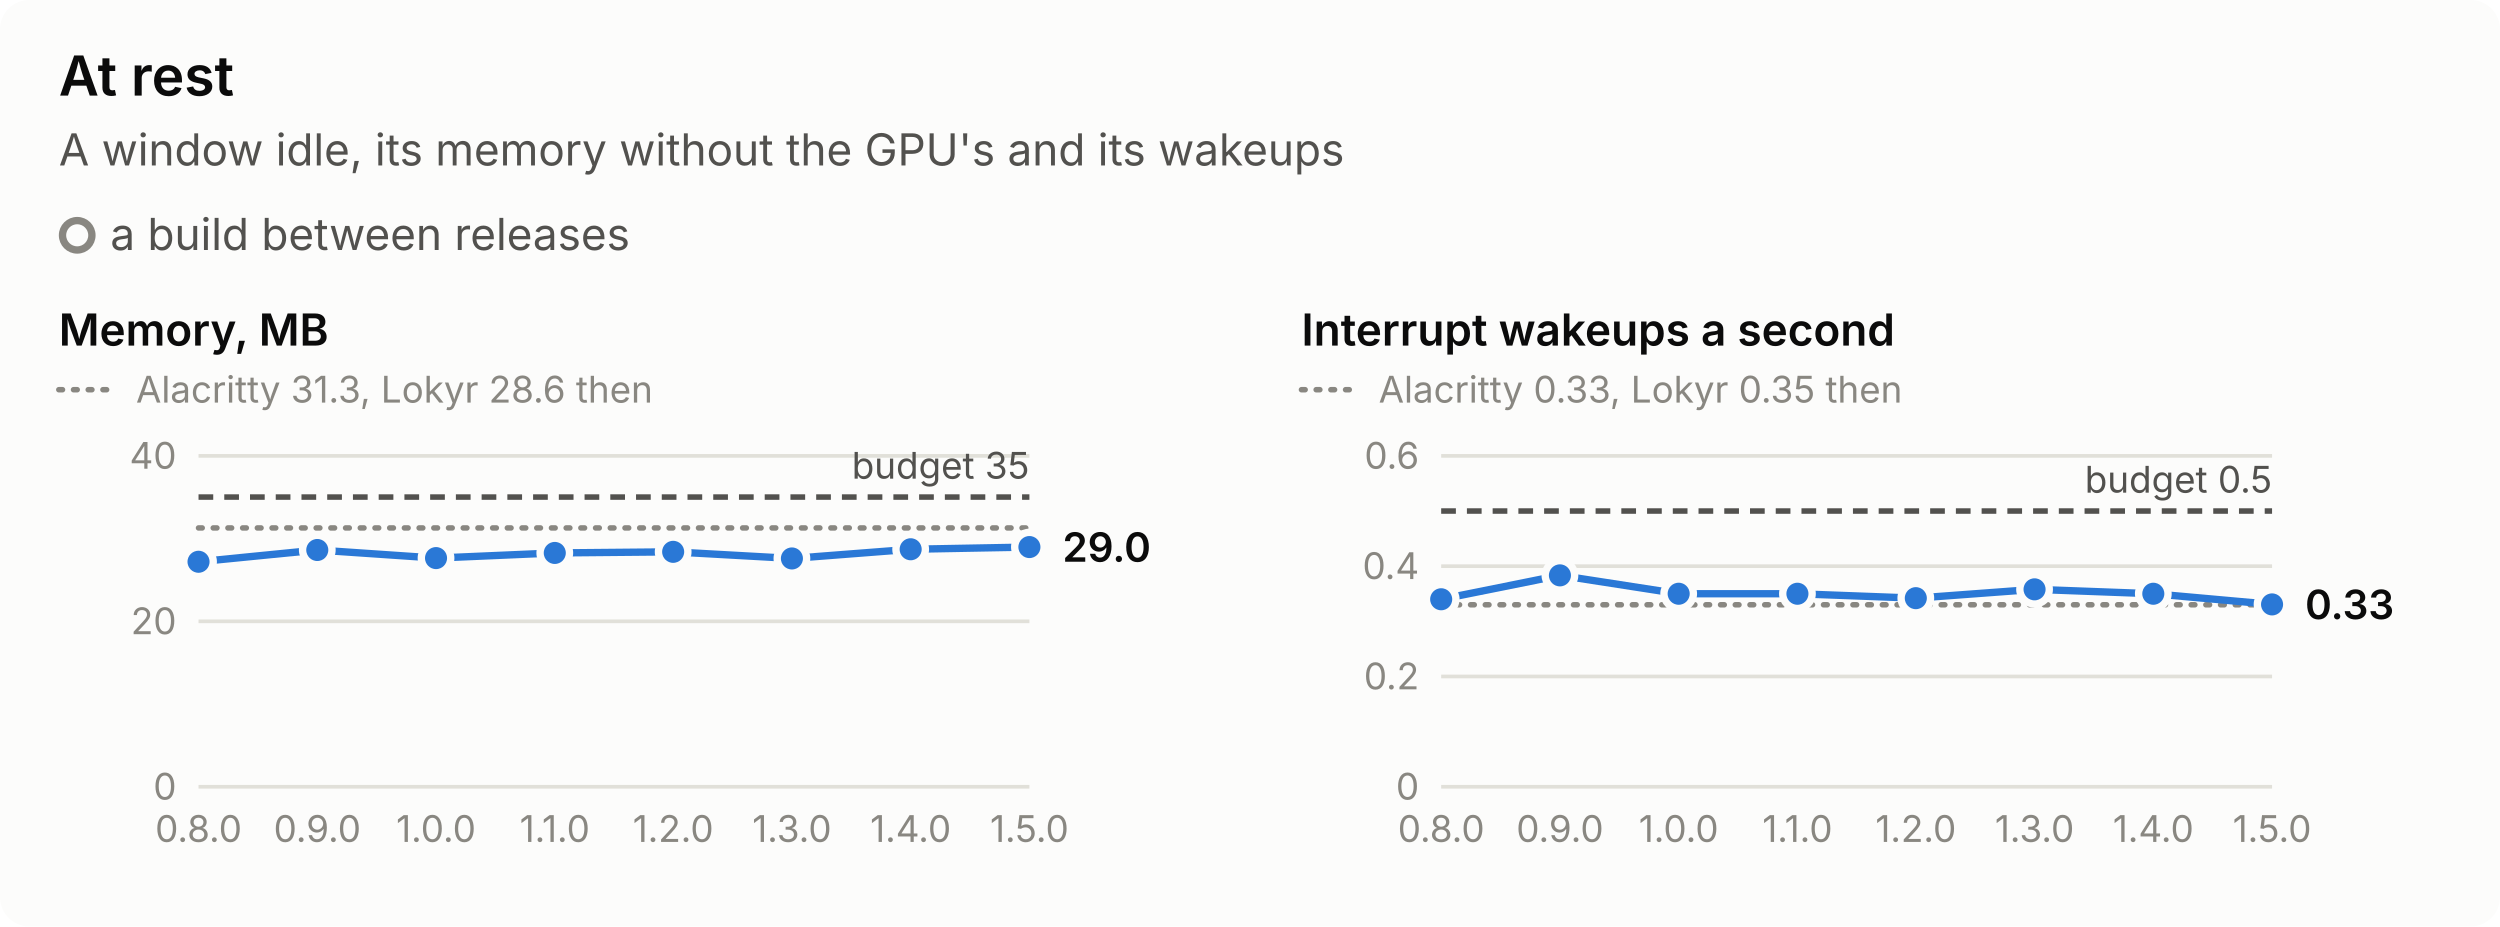
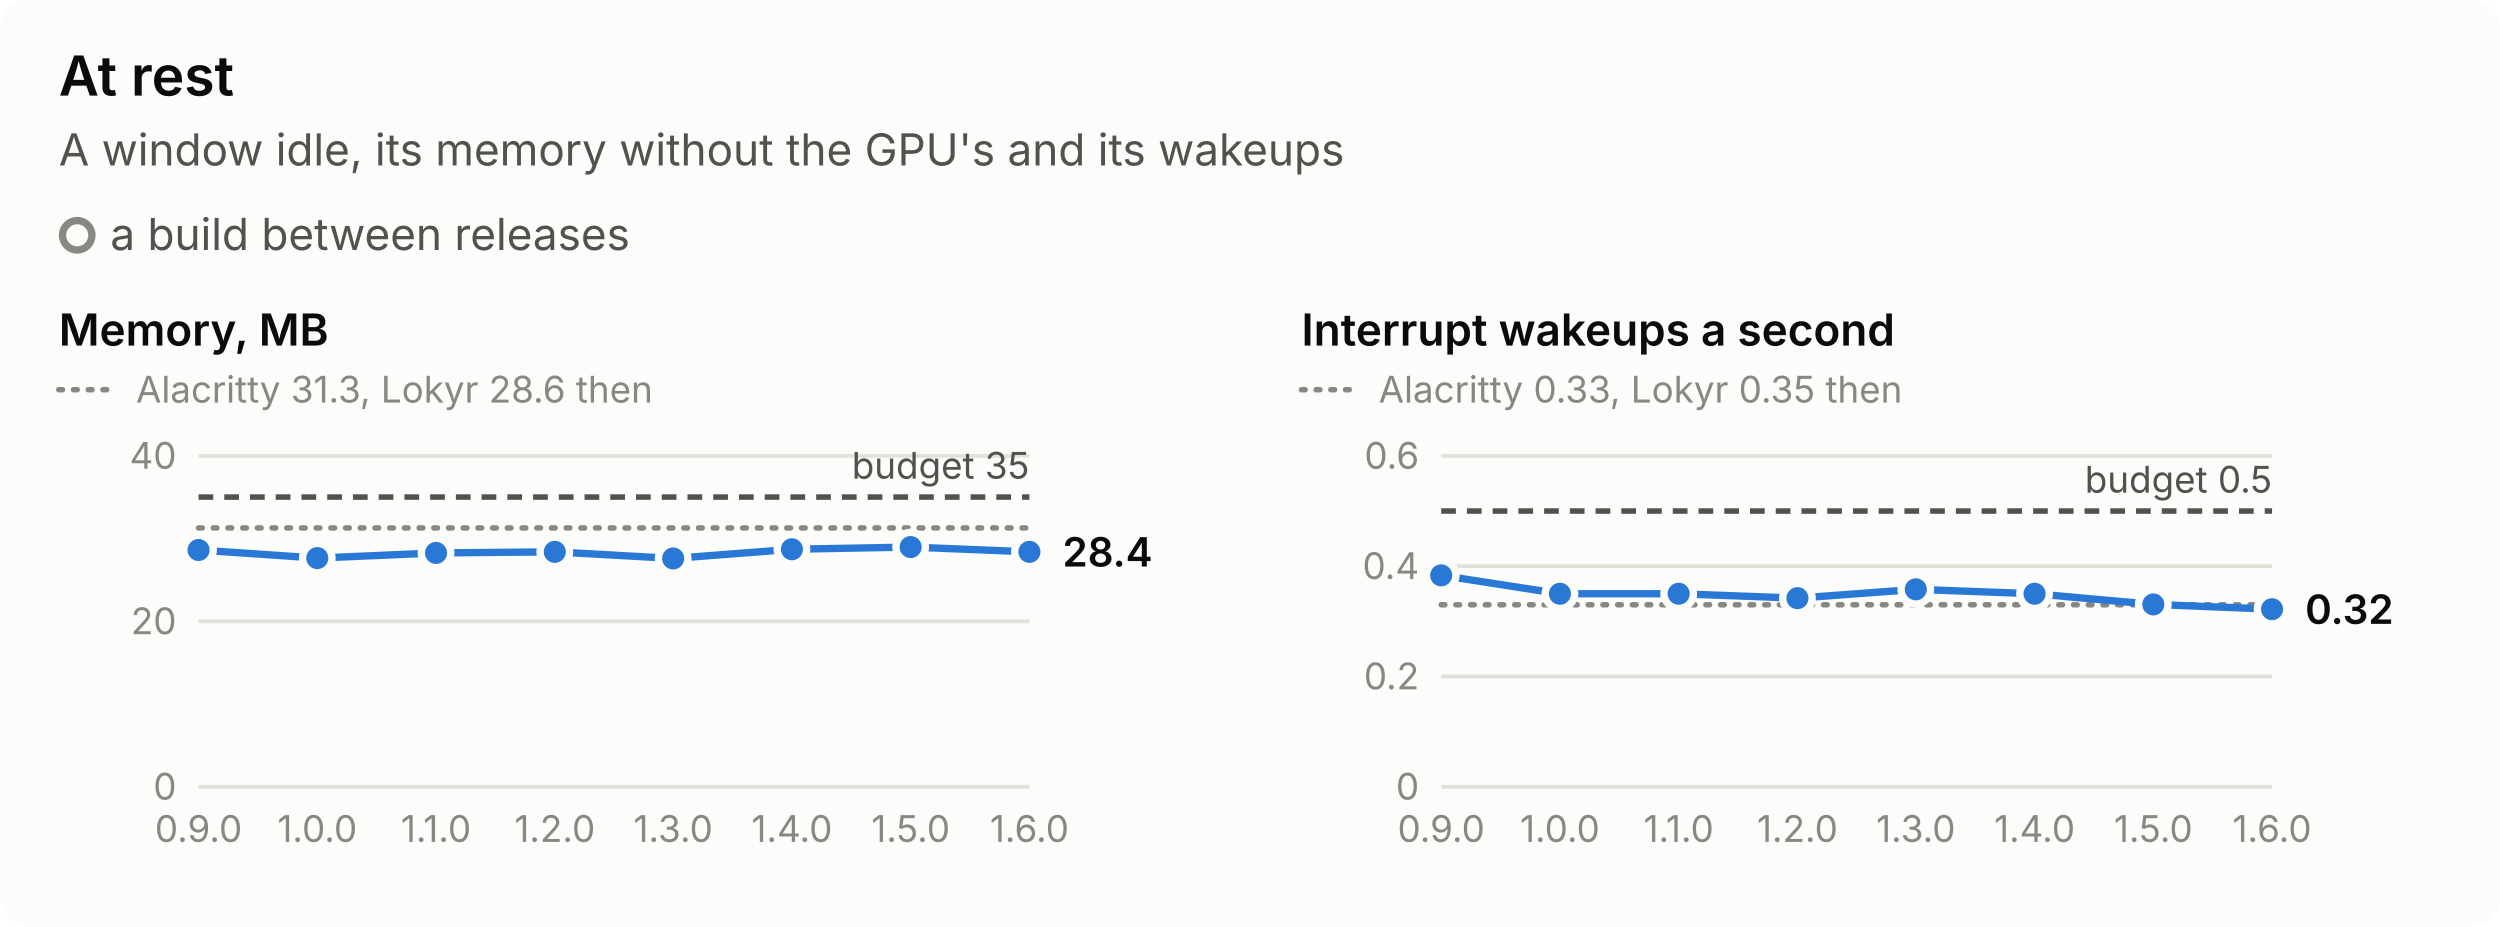
<svg xmlns="http://www.w3.org/2000/svg" class="chart" data-chart="trends" width="680" height="252" viewBox="0 0 680 252" role="img" aria-label="At rest">
  <style>
  .chart .surface { fill: #fcfcfb; }
  .chart .primary { fill: #0b0b0b; }
  .chart .secondary { fill: #52514e; }
  .chart .muted { fill: #898781; }
  .chart .grid { stroke: #e1e0d9; }
  .chart .base { stroke: #c3c2b7; }
  .chart .accent { fill: #2a78d6; }
  .chart .context { fill: #898781; }
  .chart .accent-line { stroke: #2a78d6; }
  .chart .context-line { stroke: #898781; }
  .chart .second { fill: #eb6834; }
  .chart .second-line { stroke: #eb6834; }
  .chart .ring { stroke: #fcfcfb; }
  .chart .budget { stroke: #52514e; }
  .chart .column.on { fill: #2a78d6; fill-opacity: 0.08; }
  .chart text { font-family: system-ui, -apple-system, "Segoe UI", sans-serif; }
  .chart .tick { font-variant-numeric: tabular-nums; }
  .chart .column { fill: transparent; }
  .chart.hide-0 .s0, .chart.hide-1 .s1 { display: none; }
  .chart.hide-0 .legend-item[data-series="0"], .chart.hide-1 .legend-item[data-series="1"] { opacity: 0.4; }
  @media (prefers-color-scheme: dark) {
    .chart .surface { fill: #1a1a19; }
    .chart .primary { fill: #f0efec; }
    .chart .secondary { fill: #c3c2b7; }
    .chart .muted { fill: #898781; }
    .chart .grid { stroke: #2c2c2a; }
    .chart .base { stroke: #383835; }
    .chart .accent { fill: #3987e5; }
    .chart .context { fill: #6f6e69; }
    .chart .accent-line { stroke: #3987e5; }
    .chart .context-line { stroke: #6f6e69; }
    .chart .second { fill: #d95926; }
    .chart .second-line { stroke: #d95926; }
    .chart .ring { stroke: #1a1a19; }
    .chart .budget { stroke: #c3c2b7; }
    .chart .column.on { fill: #3987e5; fill-opacity: 0.16; }
  }
  .chart.dark .surface { fill: #1a1a19; }
  .chart.dark .primary { fill: #f0efec; }
  .chart.dark .secondary { fill: #c3c2b7; }
  .chart.dark .muted { fill: #898781; }
  .chart.dark .grid { stroke: #2c2c2a; }
  .chart.dark .base { stroke: #383835; }
  .chart.dark .accent { fill: #3987e5; }
  .chart.dark .context { fill: #6f6e69; }
  .chart.dark .accent-line { stroke: #3987e5; }
  .chart.dark .context-line { stroke: #6f6e69; }
  .chart.dark .second { fill: #d95926; }
  .chart.dark .second-line { stroke: #d95926; }
  .chart.dark .ring { stroke: #1a1a19; }
  .chart.dark .budget { stroke: #c3c2b7; }
  .chart.dark .column.on { fill: #3987e5; fill-opacity: 0.16; }
</style>
  <rect class="surface" width="680" height="252" rx="8" />
  <text class="primary" x="16" y="26" font-size="15" font-weight="600">At rest</text>
  <text class="secondary" x="16" y="45" font-size="12">A window idle, its memory without the GPU's and its wakeups</text>
  <circle class="surface context-line" cx="21" cy="64" r="4" stroke-width="2" />
  <text class="secondary" x="30" y="68" font-size="12">a build between releases</text>
  <g class="panel" data-title="Memory, MB" data-unit="MB" data-digits="1" data-budget="35" data-better="lower">
    <text class="primary" x="16.0" y="94" font-size="12" font-weight="600">Memory, MB</text>
    <line class="grid" x1="54.0" y1="214.0" x2="280.0" y2="214.0" stroke-width="1" />
    <text class="muted tick" x="48.0" y="217.5" font-size="10" text-anchor="end">0</text>
    <line class="grid" x1="54.0" y1="169.0" x2="280.0" y2="169.0" stroke-width="1" />
    <text class="muted tick" x="48.0" y="172.5" font-size="10" text-anchor="end">20</text>
    <line class="grid" x1="54.0" y1="124.0" x2="280.0" y2="124.0" stroke-width="1" />
    <text class="muted tick" x="48.0" y="127.5" font-size="10" text-anchor="end">40</text>
-     <text class="muted" x="54.0" y="229.0" font-size="10" text-anchor="middle">0.8.0</text>
-     <text class="muted" x="86.3" y="229.0" font-size="10" text-anchor="middle">0.9.0</text>
-     <text class="muted" x="118.6" y="229.0" font-size="10" text-anchor="middle">1.0.0</text>
-     <text class="muted" x="150.9" y="229.0" font-size="10" text-anchor="middle">1.1.0</text>
-     <text class="muted" x="183.1" y="229.0" font-size="10" text-anchor="middle">1.2.0</text>
-     <text class="muted" x="215.4" y="229.0" font-size="10" text-anchor="middle">1.3.0</text>
-     <text class="muted" x="247.7" y="229.0" font-size="10" text-anchor="middle">1.4.0</text>
-     <text class="muted" x="280.0" y="229.0" font-size="10" text-anchor="middle">1.5.0</text>
-     <rect class="column" x="44.0" y="118.0" width="26.1" height="116" data-release="0.8.0" data-index="0" data-report="ab-F4-25.md" />
-     <rect class="column" x="70.1" y="118.0" width="32.3" height="116" data-release="0.9.0" data-index="1" data-report="ab-F4-42.md" />
-     <rect class="column" x="102.4" y="118.0" width="32.3" height="116" data-release="1.0.0" data-index="2" data-report="ab-F3-85.md" />
-     <rect class="column" x="134.7" y="118.0" width="32.3" height="116" data-release="1.1.0" data-index="3" data-report="ab-F3b-20.md" />
-     <rect class="column" x="167.0" y="118.0" width="32.3" height="116" data-release="1.2.0" data-index="4" data-report="ab-F3b-29.md" />
-     <rect class="column" x="199.3" y="118.0" width="32.3" height="116" data-release="1.3.0" data-index="5" data-report="ab-F5a-17.md" />
-     <rect class="column" x="231.6" y="118.0" width="32.3" height="116" data-release="1.4.0" data-index="6" data-report="ab-F5a-78.md" />
-     <rect class="column" x="263.9" y="118.0" width="26.1" height="116" data-release="1.5.0" data-index="7" data-report="ab-F5b-20.md" />
+     <text class="muted" x="54.0" y="229.0" font-size="10" text-anchor="middle">0.9.0</text>
+     <text class="muted" x="86.3" y="229.0" font-size="10" text-anchor="middle">1.0.0</text>
+     <text class="muted" x="118.6" y="229.0" font-size="10" text-anchor="middle">1.1.0</text>
+     <text class="muted" x="150.9" y="229.0" font-size="10" text-anchor="middle">1.2.0</text>
+     <text class="muted" x="183.1" y="229.0" font-size="10" text-anchor="middle">1.3.0</text>
+     <text class="muted" x="215.4" y="229.0" font-size="10" text-anchor="middle">1.4.0</text>
+     <text class="muted" x="247.7" y="229.0" font-size="10" text-anchor="middle">1.5.0</text>
+     <text class="muted" x="280.0" y="229.0" font-size="10" text-anchor="middle">1.6.0</text>
+     <rect class="column" x="44.0" y="118.0" width="26.1" height="116" data-release="0.9.0" data-index="0" data-report="ab-F4-42.md" />
+     <rect class="column" x="70.1" y="118.0" width="32.3" height="116" data-release="1.0.0" data-index="1" data-report="ab-F3-85.md" />
+     <rect class="column" x="102.4" y="118.0" width="32.3" height="116" data-release="1.1.0" data-index="2" data-report="ab-F3b-20.md" />
+     <rect class="column" x="134.7" y="118.0" width="32.3" height="116" data-release="1.2.0" data-index="3" data-report="ab-F3b-29.md" />
+     <rect class="column" x="167.0" y="118.0" width="32.3" height="116" data-release="1.3.0" data-index="4" data-report="ab-F5a-17.md" />
+     <rect class="column" x="199.3" y="118.0" width="32.3" height="116" data-release="1.4.0" data-index="5" data-report="ab-F5a-78.md" />
+     <rect class="column" x="231.6" y="118.0" width="32.3" height="116" data-release="1.5.0" data-index="6" data-report="ab-F5b-20.md" />
+     <rect class="column" x="263.9" y="118.0" width="26.1" height="116" data-release="1.6.0" data-index="7" data-report="ab-F5b-67.md" />
    <line class="budget" x1="54.0" y1="135.2" x2="280.0" y2="135.2" stroke-width="1.5" stroke-dasharray="4 3" />
    <text class="secondary" x="280.0" y="130.2" font-size="10" text-anchor="end">budget 35</text>
    <line class="context-line s0" x1="54.0" y1="143.6" x2="280.0" y2="143.6" stroke-width="1.5" stroke-dasharray="1 3" stroke-linecap="round" />
    <line class="context-line" x1="16.0" y1="106.0" x2="31.0" y2="106.0" stroke-width="1.5" stroke-dasharray="1 3" stroke-linecap="round" />
    <text class="muted" x="37.0" y="109.5" font-size="10">Alacritty 31.3, Lokyr 28.6 then</text>
-     <line class="accent-line s0" x1="54.0" y1="152.8" x2="86.3" y2="149.6" stroke-width="2" stroke-linecap="round" />
-     <line class="accent-line s0" x1="86.3" y1="149.6" x2="118.6" y2="151.8" stroke-width="2" stroke-linecap="round" />
-     <line class="accent-line s0" x1="118.6" y1="151.8" x2="150.9" y2="150.4" stroke-width="2" stroke-linecap="round" />
-     <line class="accent-line s0" x1="150.9" y1="150.4" x2="183.1" y2="150.1" stroke-width="2" stroke-linecap="round" />
-     <line class="accent-line s0" x1="183.1" y1="150.1" x2="215.4" y2="151.9" stroke-width="2" stroke-linecap="round" />
-     <line class="accent-line s0" x1="215.4" y1="151.9" x2="247.7" y2="149.4" stroke-width="2" stroke-linecap="round" />
-     <line class="accent-line s0" x1="247.7" y1="149.4" x2="280.0" y2="148.8" stroke-width="2" stroke-linecap="round" />
-     <circle class="accent ring s0" cx="54.0" cy="152.8" r="4" stroke-width="2" data-release="0.8.0" data-series="0" data-value="27.2" />
-     <circle class="accent ring s0" cx="86.3" cy="149.6" r="4" stroke-width="2" data-release="0.9.0" data-series="0" data-value="28.62" />
-     <circle class="accent ring s0" cx="118.6" cy="151.8" r="4" stroke-width="2" data-release="1.0.0" data-series="0" data-value="27.63" />
-     <circle class="accent ring s0" cx="150.9" cy="150.4" r="4" stroke-width="2" data-release="1.1.0" data-series="0" data-value="28.25" />
-     <circle class="accent ring s0" cx="183.1" cy="150.1" r="4" stroke-width="2" data-release="1.2.0" data-series="0" data-value="28.4" />
-     <circle class="accent ring s0" cx="215.4" cy="151.9" r="4" stroke-width="2" data-release="1.3.0" data-series="0" data-value="27.592" />
-     <circle class="accent ring s0" cx="247.7" cy="149.4" r="4" stroke-width="2" data-release="1.4.0" data-series="0" data-value="28.7" />
-     <circle class="accent ring s0" cx="280.0" cy="148.8" r="4" stroke-width="2" data-release="1.5.0" data-series="0" data-value="29" />
-     <text class="primary tick s0" x="289.0" y="152.8" font-size="11" font-weight="600">29.0</text>
+     <line class="accent-line s0" x1="54.0" y1="149.6" x2="86.3" y2="151.8" stroke-width="2" stroke-linecap="round" />
+     <line class="accent-line s0" x1="86.3" y1="151.8" x2="118.6" y2="150.4" stroke-width="2" stroke-linecap="round" />
+     <line class="accent-line s0" x1="118.6" y1="150.4" x2="150.9" y2="150.1" stroke-width="2" stroke-linecap="round" />
+     <line class="accent-line s0" x1="150.9" y1="150.1" x2="183.1" y2="151.9" stroke-width="2" stroke-linecap="round" />
+     <line class="accent-line s0" x1="183.1" y1="151.9" x2="215.4" y2="149.4" stroke-width="2" stroke-linecap="round" />
+     <line class="accent-line s0" x1="215.4" y1="149.4" x2="247.7" y2="148.8" stroke-width="2" stroke-linecap="round" />
+     <line class="accent-line s0" x1="247.7" y1="148.8" x2="280.0" y2="150.1" stroke-width="2" stroke-linecap="round" />
+     <circle class="accent ring s0" cx="54.0" cy="149.6" r="4" stroke-width="2" data-release="0.9.0" data-series="0" data-value="28.62" />
+     <circle class="accent ring s0" cx="86.3" cy="151.8" r="4" stroke-width="2" data-release="1.0.0" data-series="0" data-value="27.63" />
+     <circle class="accent ring s0" cx="118.6" cy="150.4" r="4" stroke-width="2" data-release="1.1.0" data-series="0" data-value="28.25" />
+     <circle class="accent ring s0" cx="150.9" cy="150.1" r="4" stroke-width="2" data-release="1.2.0" data-series="0" data-value="28.4" />
+     <circle class="accent ring s0" cx="183.1" cy="151.9" r="4" stroke-width="2" data-release="1.3.0" data-series="0" data-value="27.592" />
+     <circle class="accent ring s0" cx="215.4" cy="149.4" r="4" stroke-width="2" data-release="1.4.0" data-series="0" data-value="28.7" />
+     <circle class="accent ring s0" cx="247.7" cy="148.8" r="4" stroke-width="2" data-release="1.5.0" data-series="0" data-value="29" />
+     <circle class="accent ring s0" cx="280.0" cy="150.1" r="4" stroke-width="2" data-release="1.6.0" data-series="0" data-value="28.4" />
+     <text class="primary tick s0" x="289.0" y="154.1" font-size="11" font-weight="600">28.4</text>
  </g>
  <g class="panel" data-title="Interrupt wakeups a second" data-unit="/s" data-digits="2" data-budget="0.5" data-better="lower">
    <text class="primary" x="354.0" y="94" font-size="12" font-weight="600">Interrupt wakeups a second</text>
    <line class="grid" x1="392.0" y1="214.0" x2="618.0" y2="214.0" stroke-width="1" />
    <text class="muted tick" x="386.0" y="217.5" font-size="10" text-anchor="end">0</text>
    <line class="grid" x1="392.0" y1="184.0" x2="618.0" y2="184.0" stroke-width="1" />
    <text class="muted tick" x="386.0" y="187.5" font-size="10" text-anchor="end">0.2</text>
    <line class="grid" x1="392.0" y1="154.0" x2="618.0" y2="154.0" stroke-width="1" />
    <text class="muted tick" x="386.0" y="157.5" font-size="10" text-anchor="end">0.4</text>
    <line class="grid" x1="392.0" y1="124.0" x2="618.0" y2="124.0" stroke-width="1" />
    <text class="muted tick" x="386.0" y="127.5" font-size="10" text-anchor="end">0.6</text>
-     <text class="muted" x="392.0" y="229.0" font-size="10" text-anchor="middle">0.8.0</text>
-     <text class="muted" x="424.3" y="229.0" font-size="10" text-anchor="middle">0.9.0</text>
-     <text class="muted" x="456.6" y="229.0" font-size="10" text-anchor="middle">1.0.0</text>
-     <text class="muted" x="488.9" y="229.0" font-size="10" text-anchor="middle">1.1.0</text>
-     <text class="muted" x="521.1" y="229.0" font-size="10" text-anchor="middle">1.2.0</text>
-     <text class="muted" x="553.4" y="229.0" font-size="10" text-anchor="middle">1.3.0</text>
-     <text class="muted" x="585.7" y="229.0" font-size="10" text-anchor="middle">1.4.0</text>
-     <text class="muted" x="618.0" y="229.0" font-size="10" text-anchor="middle">1.5.0</text>
-     <rect class="column" x="382.0" y="118.0" width="26.1" height="116" data-release="0.8.0" data-index="0" data-report="ab-F4-25.md" />
-     <rect class="column" x="408.1" y="118.0" width="32.3" height="116" data-release="0.9.0" data-index="1" data-report="ab-F4-42.md" />
-     <rect class="column" x="440.4" y="118.0" width="32.3" height="116" data-release="1.0.0" data-index="2" data-report="ab-F3-85.md" />
-     <rect class="column" x="472.7" y="118.0" width="32.3" height="116" data-release="1.1.0" data-index="3" data-report="ab-F3b-20.md" />
-     <rect class="column" x="505.0" y="118.0" width="32.3" height="116" data-release="1.2.0" data-index="4" data-report="ab-F3b-29.md" />
-     <rect class="column" x="537.3" y="118.0" width="32.3" height="116" data-release="1.3.0" data-index="5" data-report="ab-F5a-17.md" />
-     <rect class="column" x="569.6" y="118.0" width="32.3" height="116" data-release="1.4.0" data-index="6" data-report="ab-F5a-78.md" />
-     <rect class="column" x="601.9" y="118.0" width="26.1" height="116" data-release="1.5.0" data-index="7" data-report="ab-F5b-20.md" />
+     <text class="muted" x="392.0" y="229.0" font-size="10" text-anchor="middle">0.9.0</text>
+     <text class="muted" x="424.3" y="229.0" font-size="10" text-anchor="middle">1.0.0</text>
+     <text class="muted" x="456.6" y="229.0" font-size="10" text-anchor="middle">1.1.0</text>
+     <text class="muted" x="488.9" y="229.0" font-size="10" text-anchor="middle">1.2.0</text>
+     <text class="muted" x="521.1" y="229.0" font-size="10" text-anchor="middle">1.3.0</text>
+     <text class="muted" x="553.4" y="229.0" font-size="10" text-anchor="middle">1.4.0</text>
+     <text class="muted" x="585.7" y="229.0" font-size="10" text-anchor="middle">1.5.0</text>
+     <text class="muted" x="618.0" y="229.0" font-size="10" text-anchor="middle">1.6.0</text>
+     <rect class="column" x="382.0" y="118.0" width="26.1" height="116" data-release="0.9.0" data-index="0" data-report="ab-F4-42.md" />
+     <rect class="column" x="408.1" y="118.0" width="32.3" height="116" data-release="1.0.0" data-index="1" data-report="ab-F3-85.md" />
+     <rect class="column" x="440.4" y="118.0" width="32.3" height="116" data-release="1.1.0" data-index="2" data-report="ab-F3b-20.md" />
+     <rect class="column" x="472.7" y="118.0" width="32.3" height="116" data-release="1.2.0" data-index="3" data-report="ab-F3b-29.md" />
+     <rect class="column" x="505.0" y="118.0" width="32.3" height="116" data-release="1.3.0" data-index="4" data-report="ab-F5a-17.md" />
+     <rect class="column" x="537.3" y="118.0" width="32.3" height="116" data-release="1.4.0" data-index="5" data-report="ab-F5a-78.md" />
+     <rect class="column" x="569.6" y="118.0" width="32.3" height="116" data-release="1.5.0" data-index="6" data-report="ab-F5b-20.md" />
+     <rect class="column" x="601.9" y="118.0" width="26.1" height="116" data-release="1.6.0" data-index="7" data-report="ab-F5b-67.md" />
    <line class="budget" x1="392.0" y1="139.0" x2="618.0" y2="139.0" stroke-width="1.5" stroke-dasharray="4 3" />
    <text class="secondary" x="618.0" y="134.0" font-size="10" text-anchor="end">budget 0.5</text>
    <line class="context-line s0" x1="392.0" y1="164.5" x2="618.0" y2="164.5" stroke-width="1.5" stroke-dasharray="1 3" stroke-linecap="round" />
    <line class="context-line" x1="354.0" y1="106.0" x2="369.0" y2="106.0" stroke-width="1.5" stroke-dasharray="1 3" stroke-linecap="round" />
    <text class="muted" x="375.0" y="109.5" font-size="10">Alacritty 0.33, Lokyr 0.35 then</text>
-     <line class="accent-line s0" x1="392.0" y1="163.0" x2="424.3" y2="156.5" stroke-width="2" stroke-linecap="round" />
-     <line class="accent-line s0" x1="424.3" y1="156.5" x2="456.6" y2="161.5" stroke-width="2" stroke-linecap="round" />
-     <line class="accent-line s0" x1="456.6" y1="161.5" x2="488.9" y2="161.5" stroke-width="2" stroke-linecap="round" />
-     <line class="accent-line s0" x1="488.9" y1="161.5" x2="521.1" y2="162.7" stroke-width="2" stroke-linecap="round" />
-     <line class="accent-line s0" x1="521.1" y1="162.7" x2="553.4" y2="160.3" stroke-width="2" stroke-linecap="round" />
-     <line class="accent-line s0" x1="553.4" y1="160.3" x2="585.7" y2="161.5" stroke-width="2" stroke-linecap="round" />
-     <line class="accent-line s0" x1="585.7" y1="161.5" x2="618.0" y2="164.4" stroke-width="2" stroke-linecap="round" />
-     <circle class="accent ring s0" cx="392.0" cy="163.0" r="4" stroke-width="2" data-release="0.8.0" data-series="0" data-value="0.34" />
-     <circle class="accent ring s0" cx="424.3" cy="156.5" r="4" stroke-width="2" data-release="0.9.0" data-series="0" data-value="0.383" />
-     <circle class="accent ring s0" cx="456.6" cy="161.5" r="4" stroke-width="2" data-release="1.0.0" data-series="0" data-value="0.35" />
-     <circle class="accent ring s0" cx="488.9" cy="161.5" r="4" stroke-width="2" data-release="1.1.0" data-series="0" data-value="0.35" />
-     <circle class="accent ring s0" cx="521.1" cy="162.7" r="4" stroke-width="2" data-release="1.2.0" data-series="0" data-value="0.342" />
-     <circle class="accent ring s0" cx="553.4" cy="160.3" r="4" stroke-width="2" data-release="1.3.0" data-series="0" data-value="0.3583" />
-     <circle class="accent ring s0" cx="585.7" cy="161.5" r="4" stroke-width="2" data-release="1.4.0" data-series="0" data-value="0.35" />
-     <circle class="accent ring s0" cx="618.0" cy="164.4" r="4" stroke-width="2" data-release="1.5.0" data-series="0" data-value="0.3309" />
-     <text class="primary tick s0" x="627.0" y="168.4" font-size="11" font-weight="600">0.33</text>
+     <line class="accent-line s0" x1="392.0" y1="156.5" x2="424.3" y2="161.5" stroke-width="2" stroke-linecap="round" />
+     <line class="accent-line s0" x1="424.3" y1="161.5" x2="456.6" y2="161.5" stroke-width="2" stroke-linecap="round" />
+     <line class="accent-line s0" x1="456.6" y1="161.5" x2="488.9" y2="162.7" stroke-width="2" stroke-linecap="round" />
+     <line class="accent-line s0" x1="488.9" y1="162.7" x2="521.1" y2="160.3" stroke-width="2" stroke-linecap="round" />
+     <line class="accent-line s0" x1="521.1" y1="160.3" x2="553.4" y2="161.5" stroke-width="2" stroke-linecap="round" />
+     <line class="accent-line s0" x1="553.4" y1="161.5" x2="585.7" y2="164.4" stroke-width="2" stroke-linecap="round" />
+     <line class="accent-line s0" x1="585.7" y1="164.4" x2="618.0" y2="165.7" stroke-width="2" stroke-linecap="round" />
+     <circle class="accent ring s0" cx="392.0" cy="156.5" r="4" stroke-width="2" data-release="0.9.0" data-series="0" data-value="0.383" />
+     <circle class="accent ring s0" cx="424.3" cy="161.5" r="4" stroke-width="2" data-release="1.0.0" data-series="0" data-value="0.35" />
+     <circle class="accent ring s0" cx="456.6" cy="161.5" r="4" stroke-width="2" data-release="1.1.0" data-series="0" data-value="0.35" />
+     <circle class="accent ring s0" cx="488.9" cy="162.7" r="4" stroke-width="2" data-release="1.2.0" data-series="0" data-value="0.342" />
+     <circle class="accent ring s0" cx="521.1" cy="160.3" r="4" stroke-width="2" data-release="1.3.0" data-series="0" data-value="0.3583" />
+     <circle class="accent ring s0" cx="553.4" cy="161.5" r="4" stroke-width="2" data-release="1.4.0" data-series="0" data-value="0.35" />
+     <circle class="accent ring s0" cx="585.7" cy="164.4" r="4" stroke-width="2" data-release="1.5.0" data-series="0" data-value="0.3309" />
+     <circle class="accent ring s0" cx="618.0" cy="165.7" r="4" stroke-width="2" data-release="1.6.0" data-series="0" data-value="0.3221" />
+     <text class="primary tick s0" x="627.0" y="169.7" font-size="11" font-weight="600">0.32</text>
  </g>
</svg>
